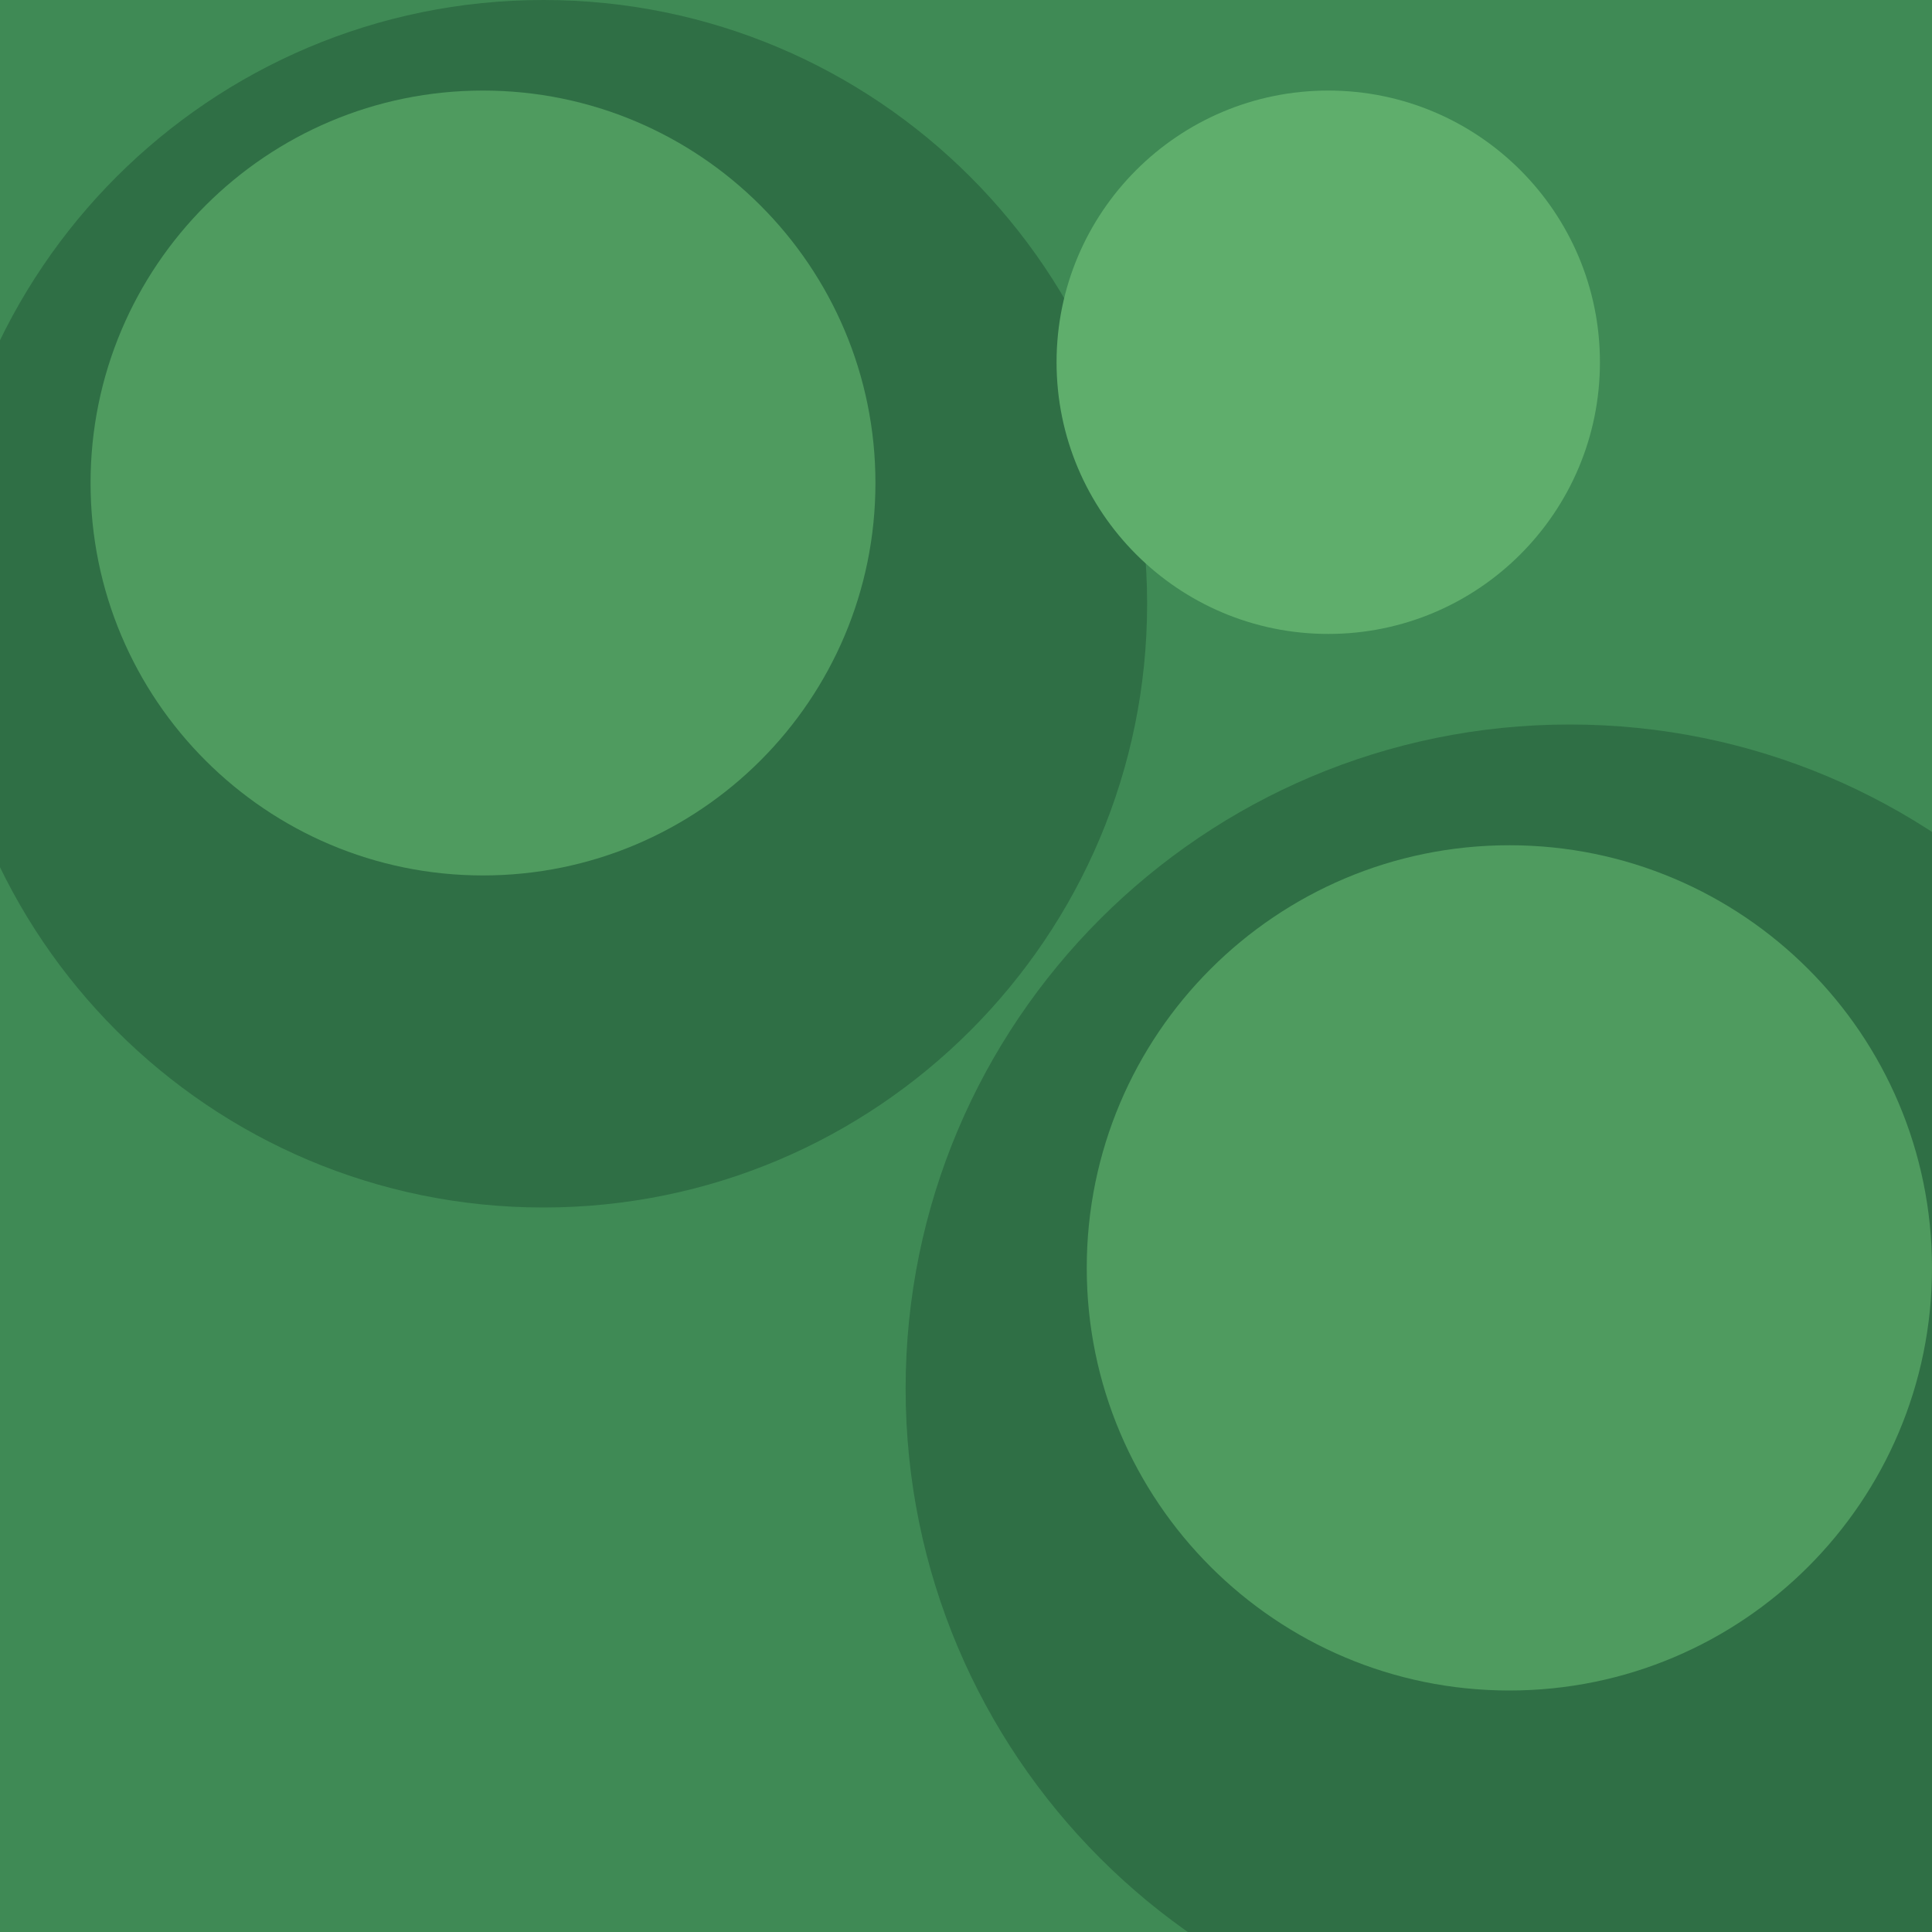
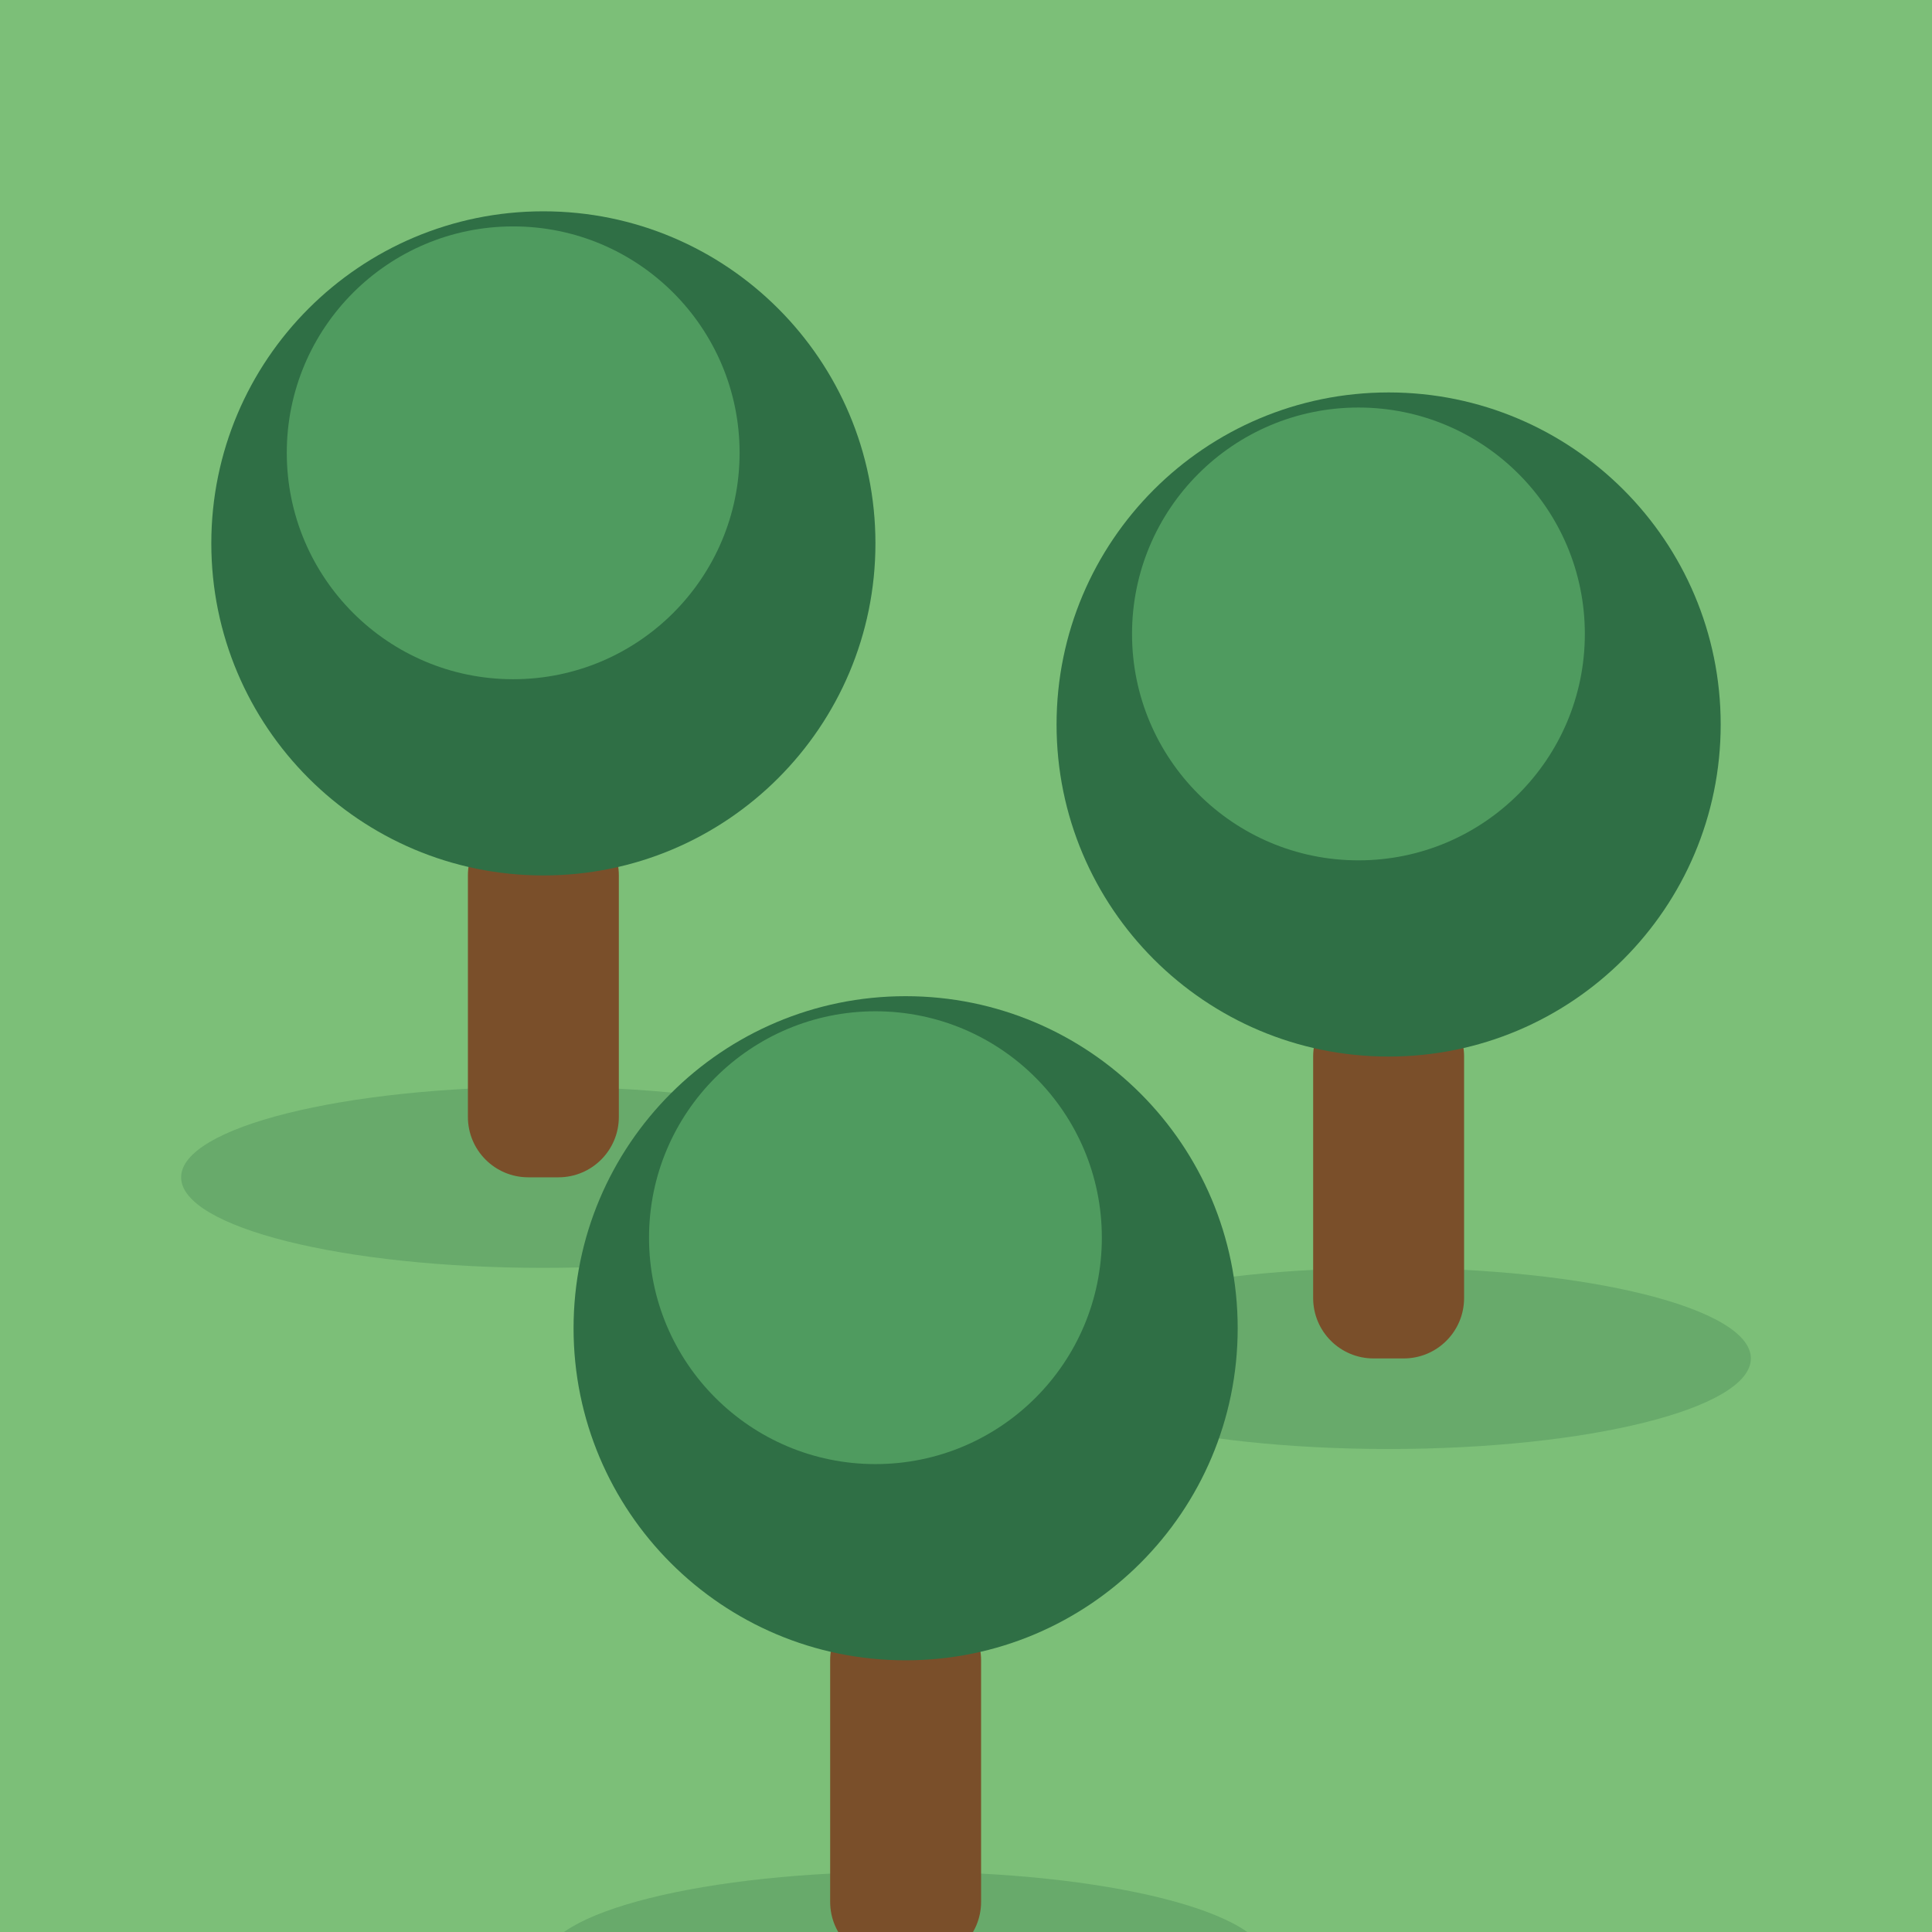
<svg xmlns="http://www.w3.org/2000/svg" viewBox="0 0 64 64">
-   <rect width="64" height="64" fill="#3f8a55" />
-   <circle cx="18" cy="20" r="20" fill="#2f6f45" />
-   <circle cx="52" cy="46" r="22" fill="#2f6f45" />
-   <circle cx="16" cy="16" r="13" fill="#4f9b5f" />
-   <circle cx="50" cy="42" r="14" fill="#4f9b5f" />
-   <circle cx="44" cy="12" r="9" fill="#5fae6c" />
+   <rect width="64" height="64" fill="#7cbf78" />
+   <ellipse cx="18" cy="39" rx="12" ry="3" fill="#2f6f45" fill-opacity=".25" />
+   <rect x="15.5" y="27" width="5" height="12" rx="2" fill="#7a4f2a" />
+   <circle cx="18" cy="18" r="11" fill="#2f6f45" />
+   <circle cx="17" cy="15" r="7.5" fill="#4f9b5f" />
+   <ellipse cx="46" cy="45" rx="12" ry="3" fill="#2f6f45" fill-opacity=".25" />
+   <rect x="43.5" y="33" width="5" height="12" rx="2" fill="#7a4f2a" />
+   <circle cx="46" cy="24" r="11" fill="#2f6f45" />
+   <circle cx="45" cy="21" r="7.5" fill="#4f9b5f" />
+   <ellipse cx="30" cy="65" rx="12" ry="3" fill="#2f6f45" fill-opacity=".25" />
+   <rect x="27.5" y="53" width="5" height="12" rx="2" fill="#7a4f2a" />
+   <circle cx="30" cy="44" r="11" fill="#2f6f45" />
+   <circle cx="29" cy="41" r="7.5" fill="#4f9b5f" />
</svg>
